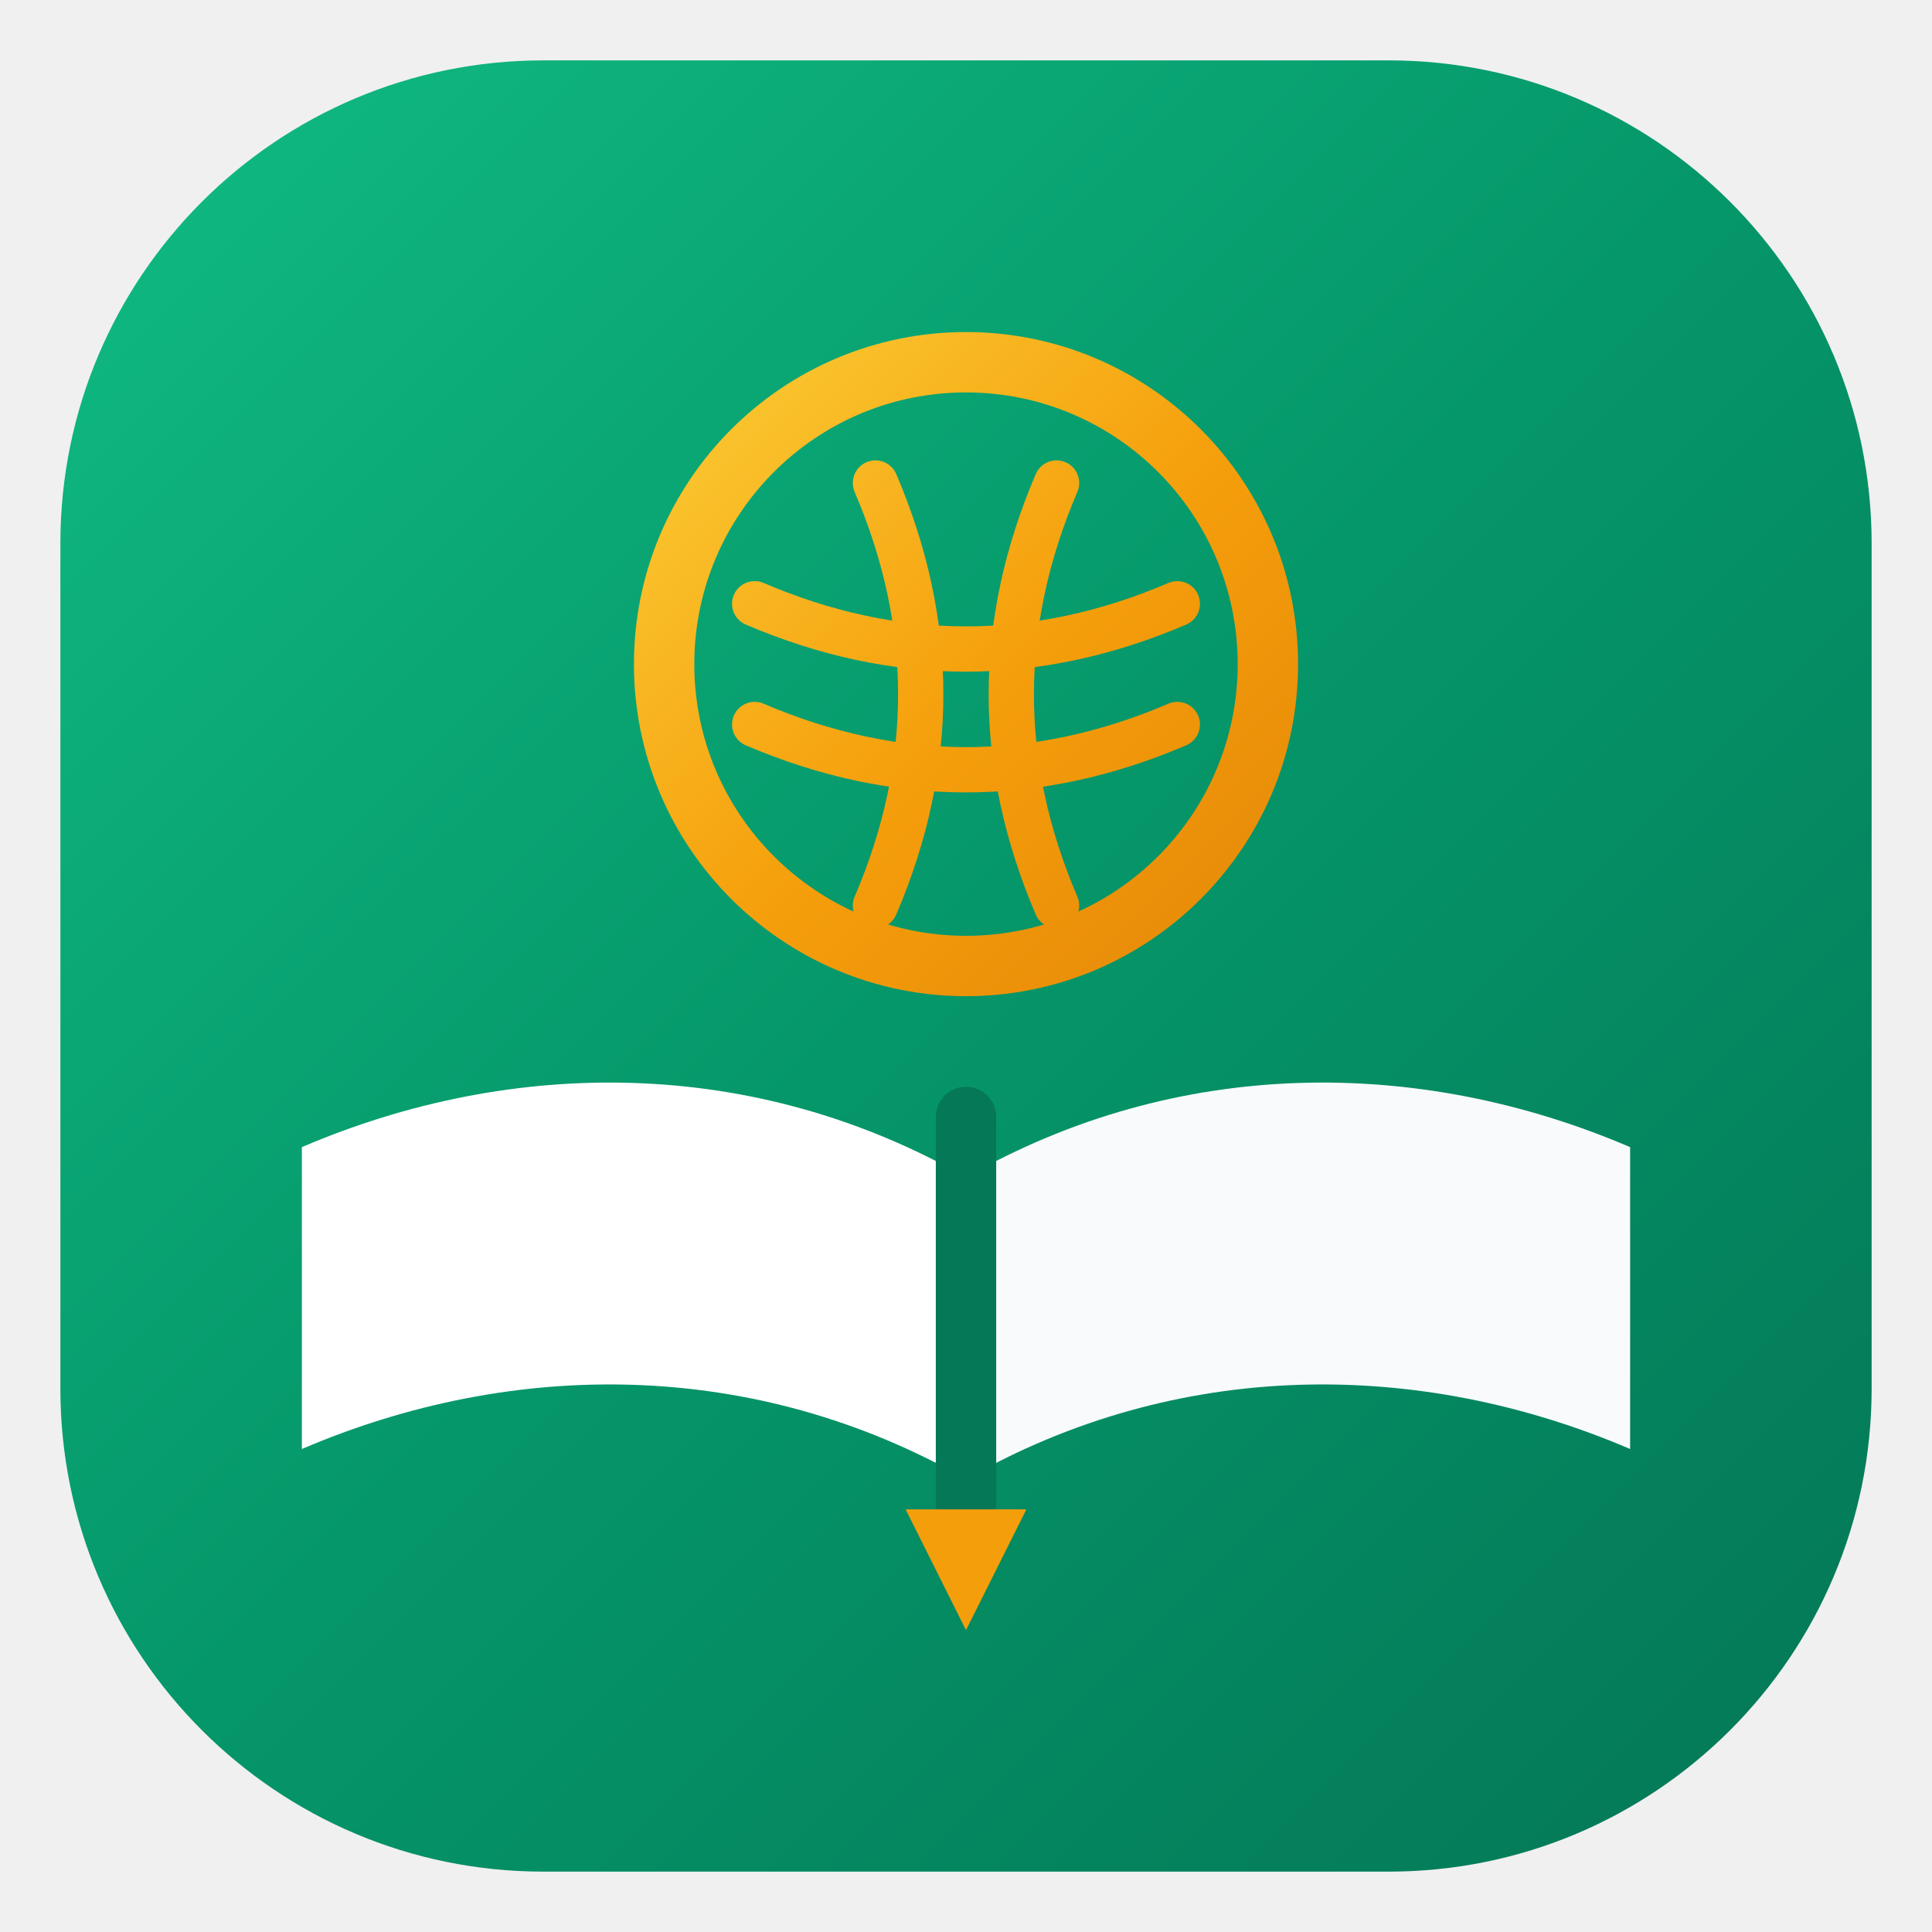
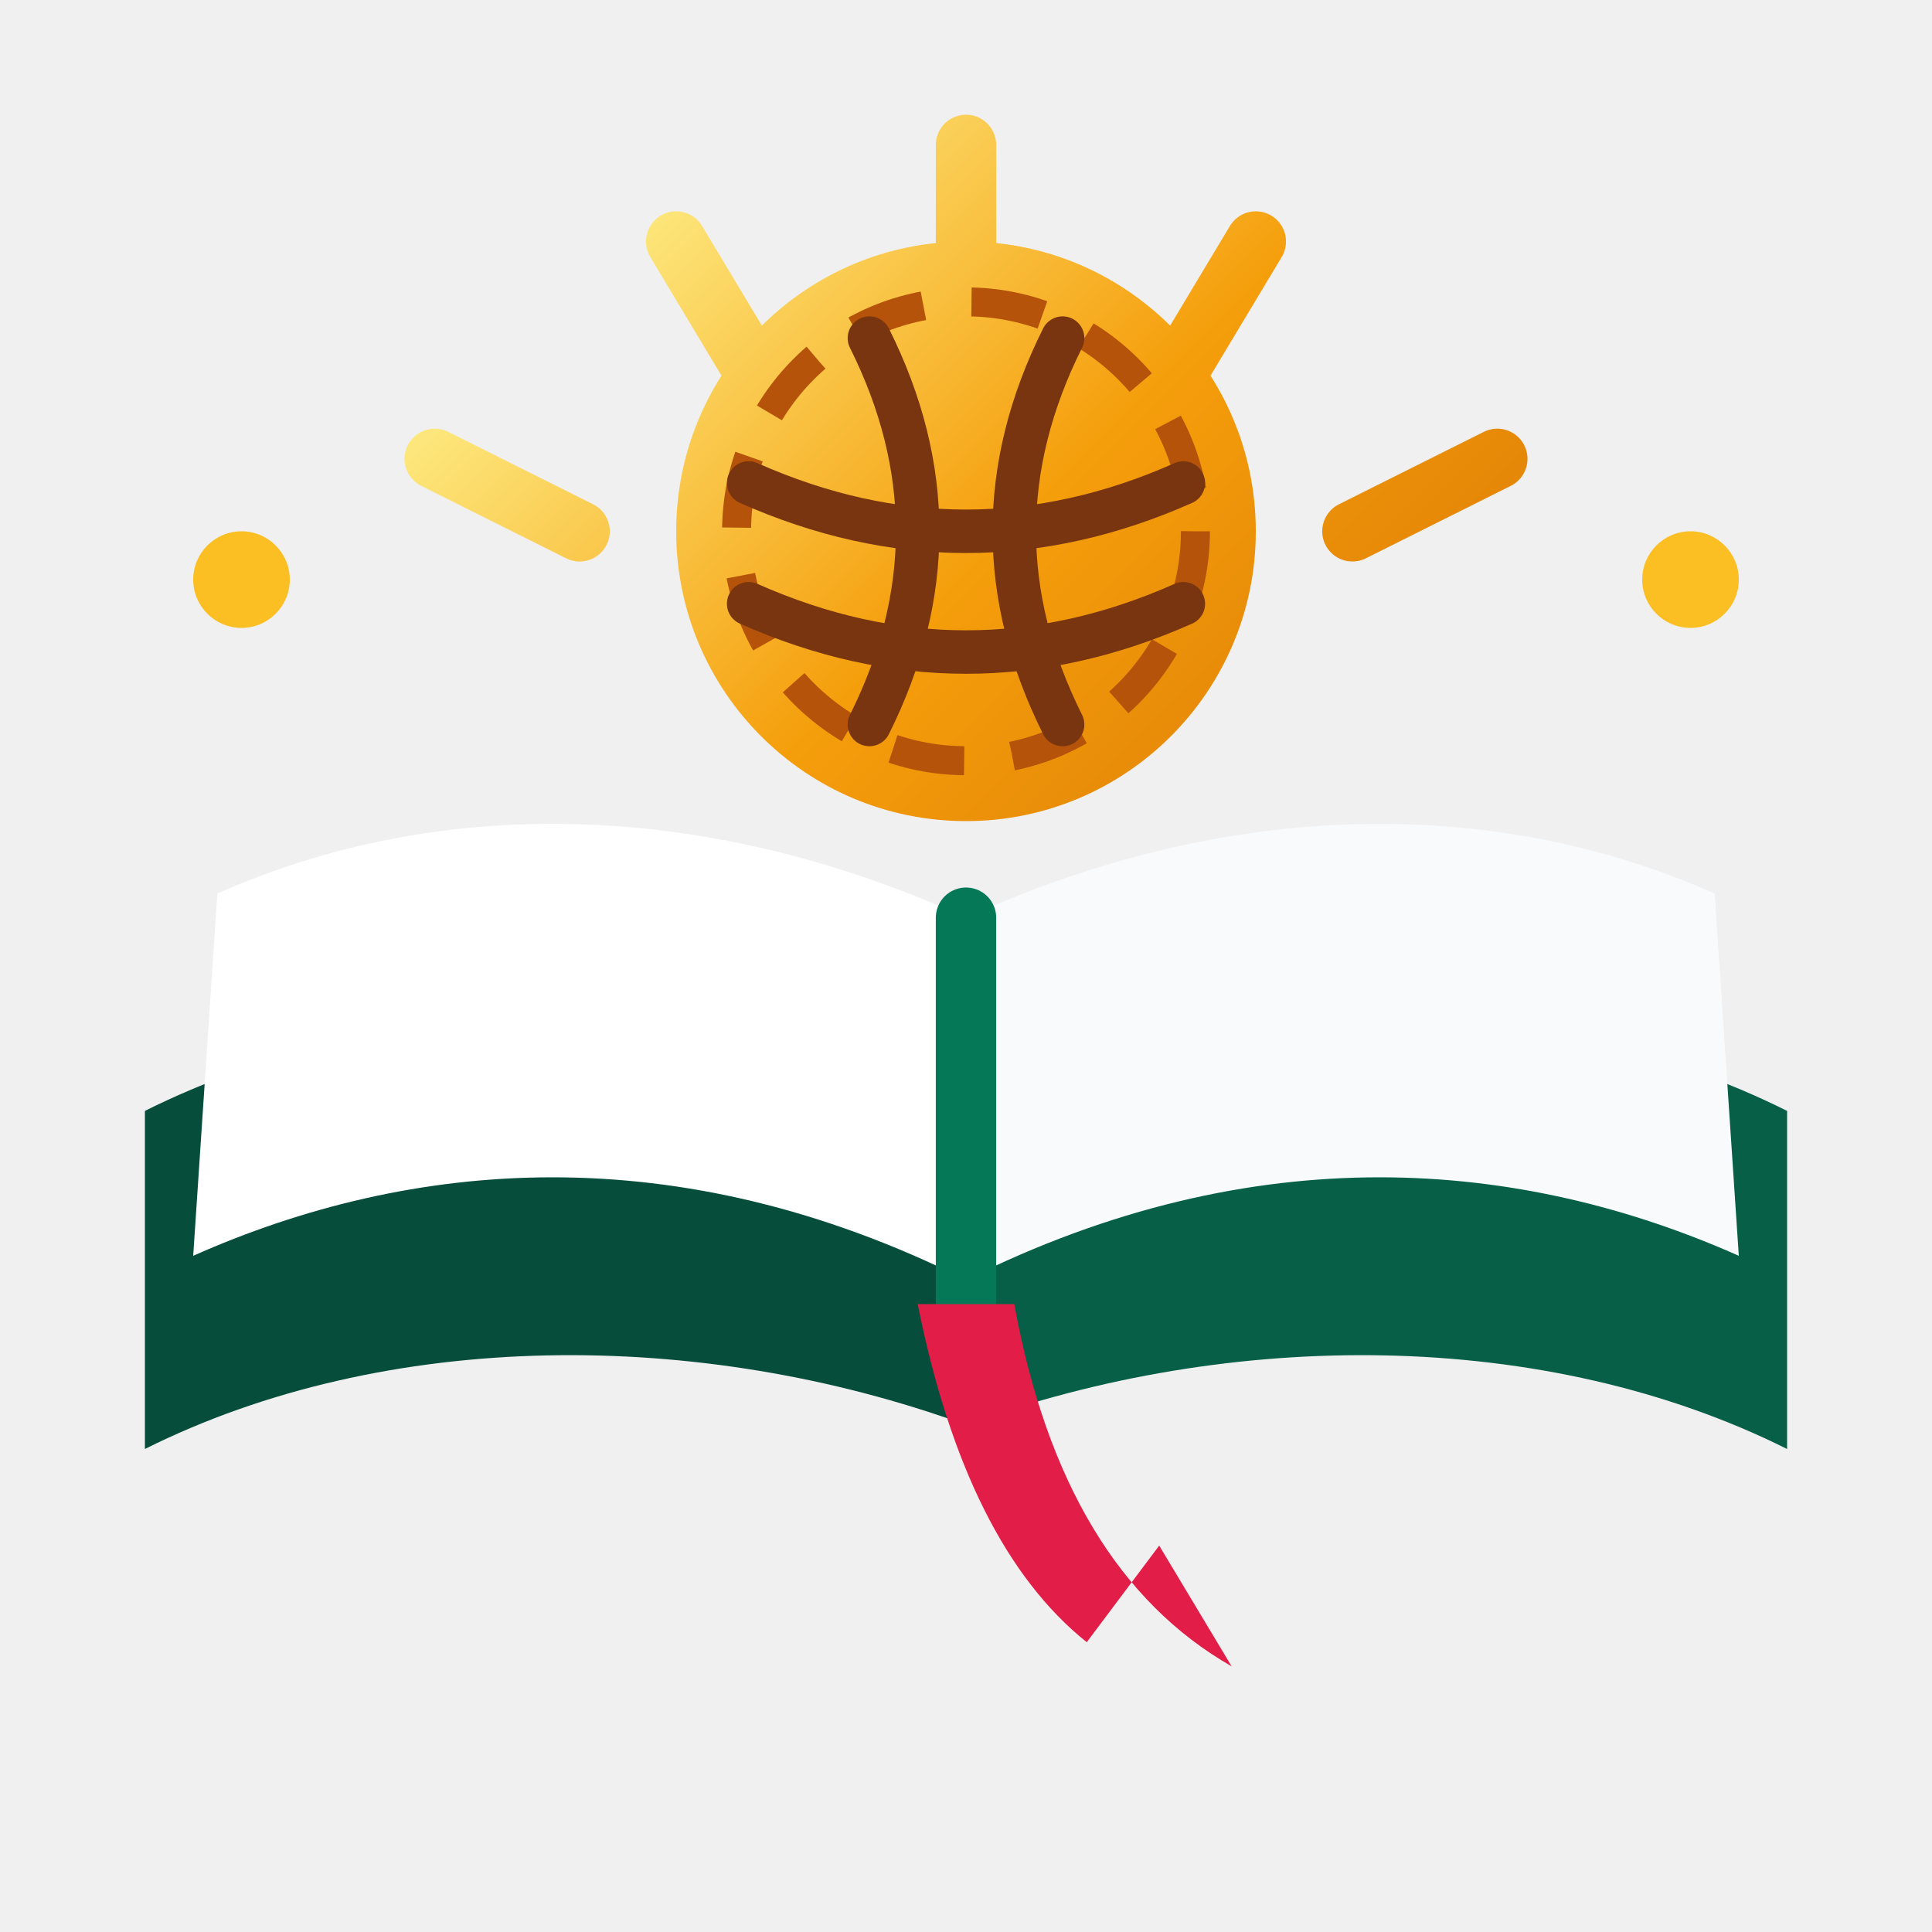
- <svg xmlns="http://www.w3.org/2000/svg" width="64" height="64" viewBox="0 0 64 64" fill="none">
+ <svg xmlns="http://www.w3.org/2000/svg" width="64" height="64" viewBox="0 0 80 80" fill="none">
  <defs>
-     <linearGradient id="emeraldGrad" x1="4" y1="4" x2="60" y2="60" gradientUnits="userSpaceOnUse">
+     <linearGradient id="favCoverGrad" x1="6" y1="20" x2="74" y2="76" gradientUnits="userSpaceOnUse">
      <stop stop-color="#10B981" />
      <stop offset="0.5" stop-color="#059669" />
      <stop offset="1" stop-color="#047857" />
    </linearGradient>
-     <linearGradient id="goldSunGrad" x1="16" y1="8" x2="48" y2="40" gradientUnits="userSpaceOnUse">
-       <stop stop-color="#FDE047" />
+     <linearGradient id="favSunGrad" x1="24" y1="8" x2="56" y2="40" gradientUnits="userSpaceOnUse">
+       <stop stop-color="#FEF08A" />
      <stop offset="0.5" stop-color="#F59E0B" />
      <stop offset="1" stop-color="#D97706" />
    </linearGradient>
  </defs>
-   <rect x="2" y="2" width="60" height="60" rx="16" fill="url(#emeraldGrad)" />
-   <circle cx="32" cy="22" r="10" stroke="url(#goldSunGrad)" stroke-width="2" />
-   <path d="M 25 20 Q 32 23 39 20" stroke="url(#goldSunGrad)" stroke-width="1.5" stroke-linecap="round" />
-   <path d="M 25 24 Q 32 27 39 24" stroke="url(#goldSunGrad)" stroke-width="1.5" stroke-linecap="round" />
-   <path d="M 29 16 Q 32 23 29 30" stroke="url(#goldSunGrad)" stroke-width="1.5" stroke-linecap="round" />
-   <path d="M 35 16 Q 32 23 35 30" stroke="url(#goldSunGrad)" stroke-width="1.5" stroke-linecap="round" />
-   <path d="M 32 49 C 25 45 17 45 10 48 L 10 38 C 17 35 25 35 32 39 Z" fill="#FFFFFF" />
-   <path d="M 32 49 C 39 45 47 45 54 48 L 54 38 C 47 35 39 35 32 39 Z" fill="#F8FAFC" />
-   <path d="M 32 37 L 32 50" stroke="#047857" stroke-width="2" stroke-linecap="round" />
-   <path d="M 30 50 L 32 54 L 34 50 Z" fill="#F59E0B" />
+   <g stroke="url(#favSunGrad)" stroke-width="2.5" stroke-linecap="round">
+     <line x1="40" y1="6" x2="40" y2="12" />
+     <line x1="28" y1="10" x2="31" y2="15" />
+     <line x1="52" y1="10" x2="49" y2="15" />
+     <line x1="18" y1="19" x2="24" y2="22" />
+     <line x1="62" y1="19" x2="56" y2="22" />
+   </g>
+   <circle cx="40" cy="22" r="12" fill="url(#favSunGrad)" />
+   <circle cx="40" cy="22" r="9.5" stroke="#B45309" stroke-width="1.2" stroke-dasharray="3,2" />
+   <path d="M 31 20 Q 40 24 49 20" stroke="#78350F" stroke-width="1.8" stroke-linecap="round" />
+   <path d="M 31 25 Q 40 29 49 25" stroke="#78350F" stroke-width="1.8" stroke-linecap="round" />
+   <path d="M 36 14 Q 40 22 36 30" stroke="#78350F" stroke-width="1.8" stroke-linecap="round" />
+   <path d="M 44 14 Q 40 22 44 30" stroke="#78350F" stroke-width="1.8" stroke-linecap="round" />
+   <path d="M 40 59 C 29 55 16 55 6 60 L 6 46 C 16 41 29 41 40 45 Z" fill="#064E3B" />
+   <path d="M 40 59 C 51 55 64 55 74 60 L 74 46 C 64 41 51 41 40 45 Z" fill="#065F46" />
+   <path d="M 40 53 C 28 47 17 48 8 52 L 9 37 C 18 33 29 33 40 38 Z" fill="#FFFFFF" />
+   <path d="M 40 53 C 52 47 63 48 72 52 L 71 37 C 62 33 51 33 40 38 Z" fill="#F8FAFC" />
+   <path d="M 40 38 L 40 56" stroke="#047857" stroke-width="2.5" stroke-linecap="round" />
+   <path d="M 38 54 Q 40 64 45 68 L 48 64 L 51 69 Q 44 65 42 54 Z" fill="#E11D48" />
+   <circle cx="10" cy="24" r="2" fill="#FBBF24" />
+   <circle cx="70" cy="24" r="2" fill="#FBBF24" />
</svg>
